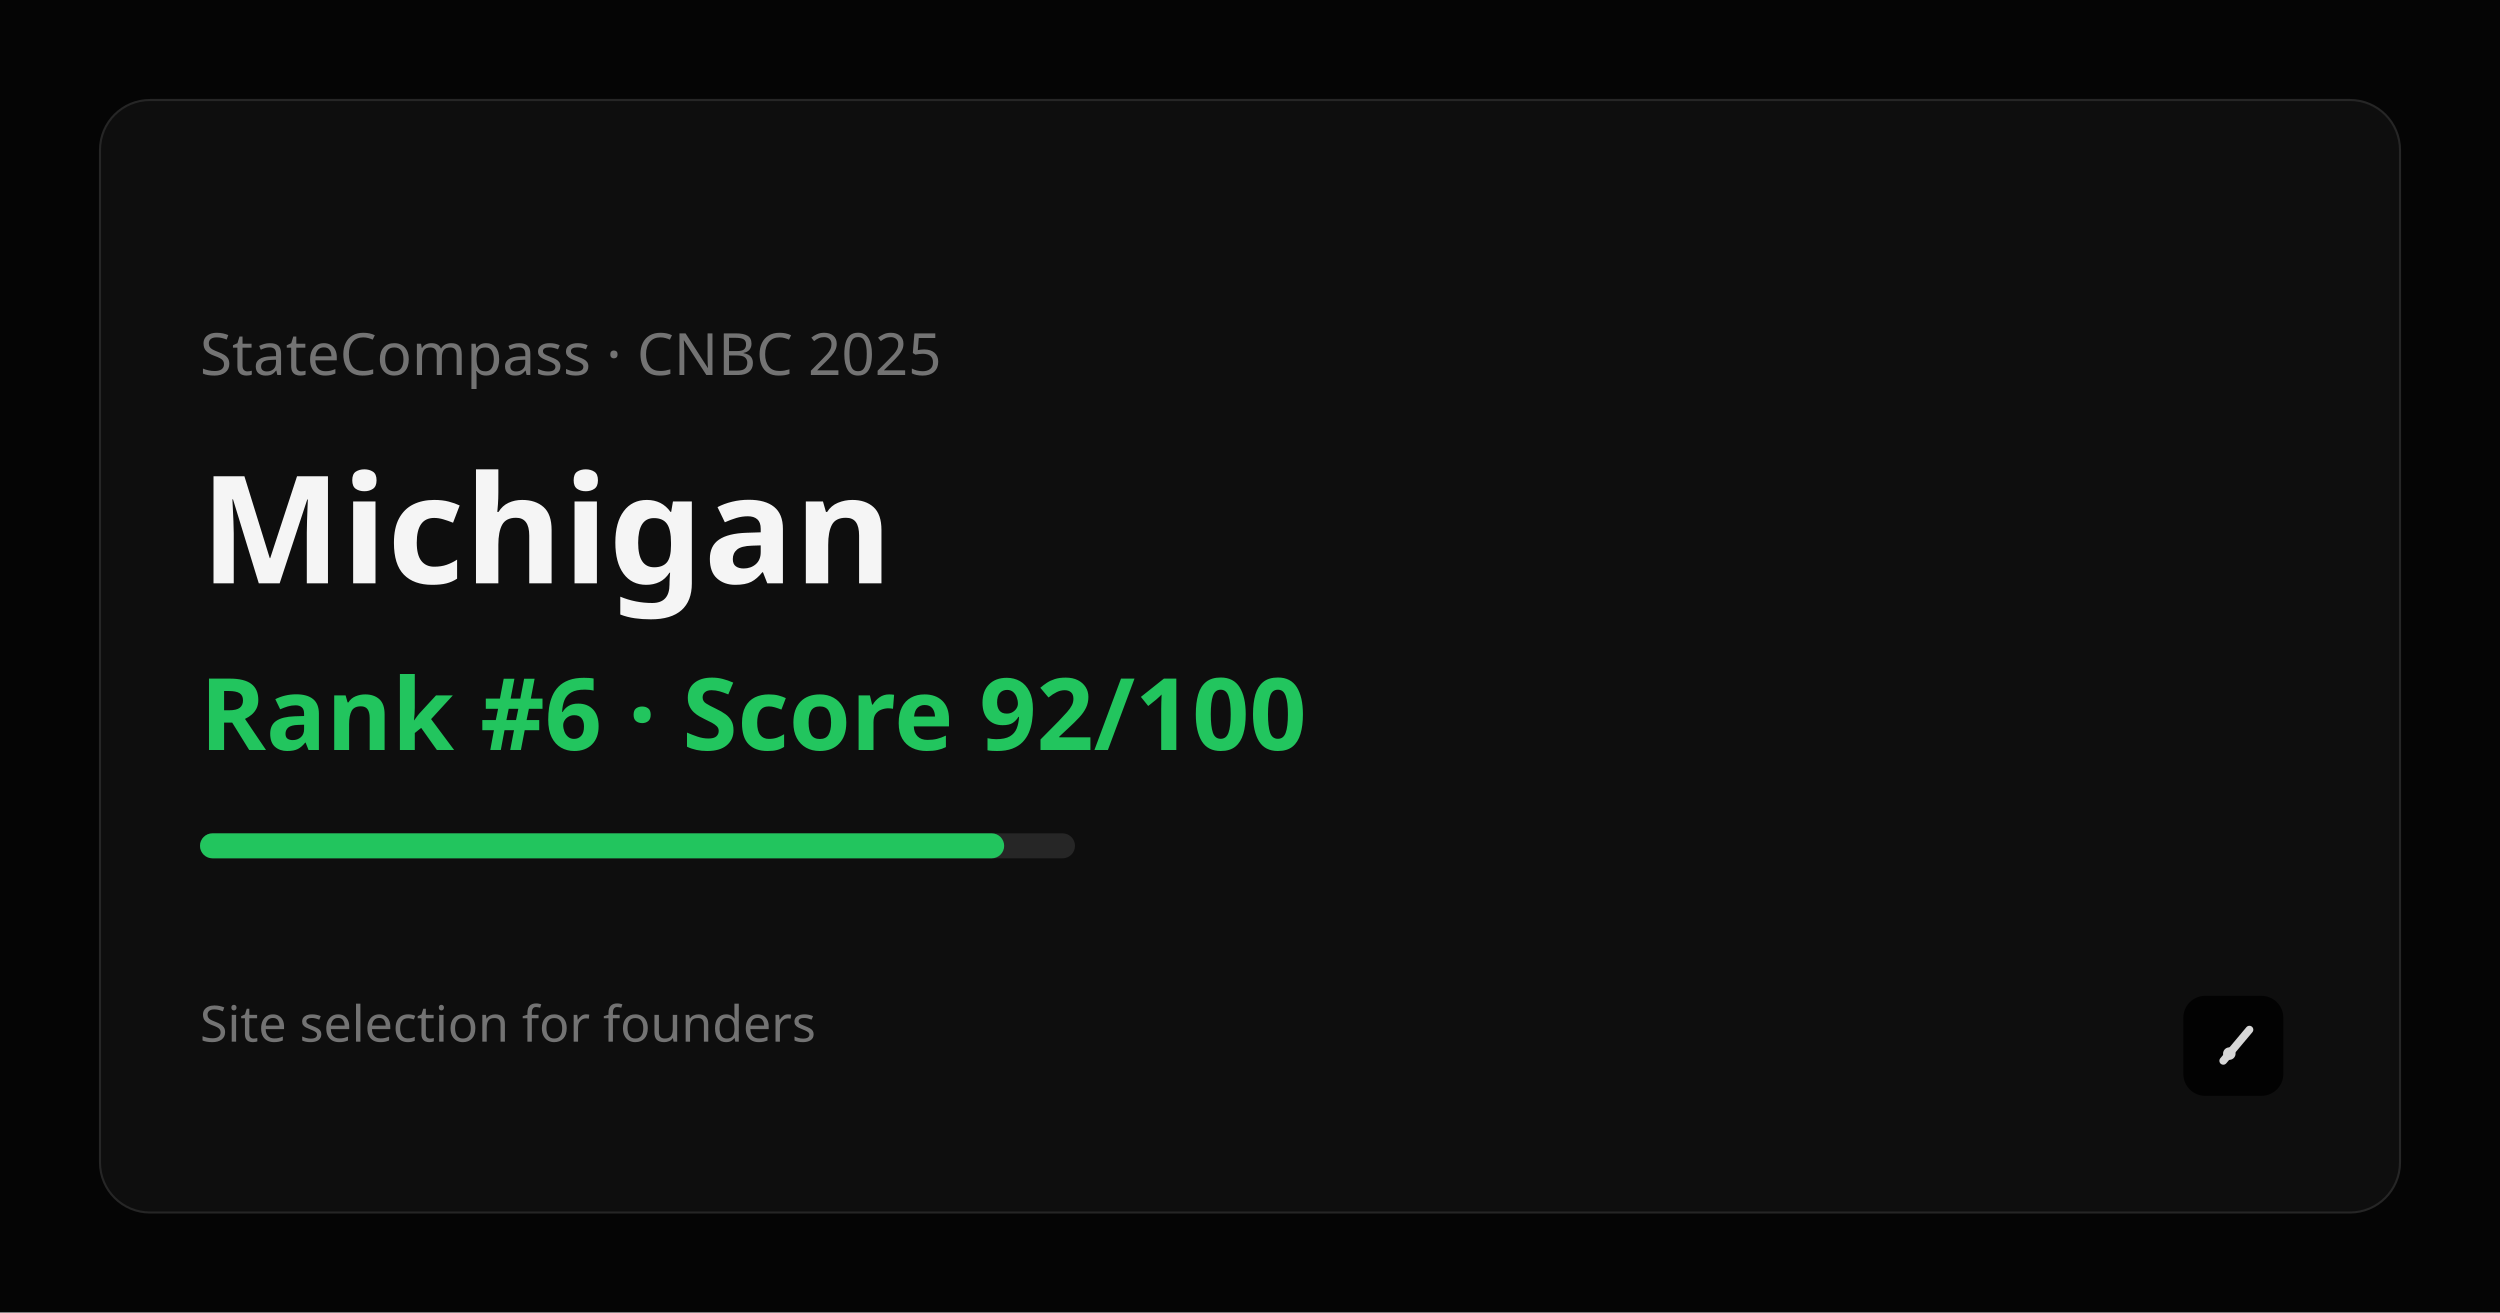
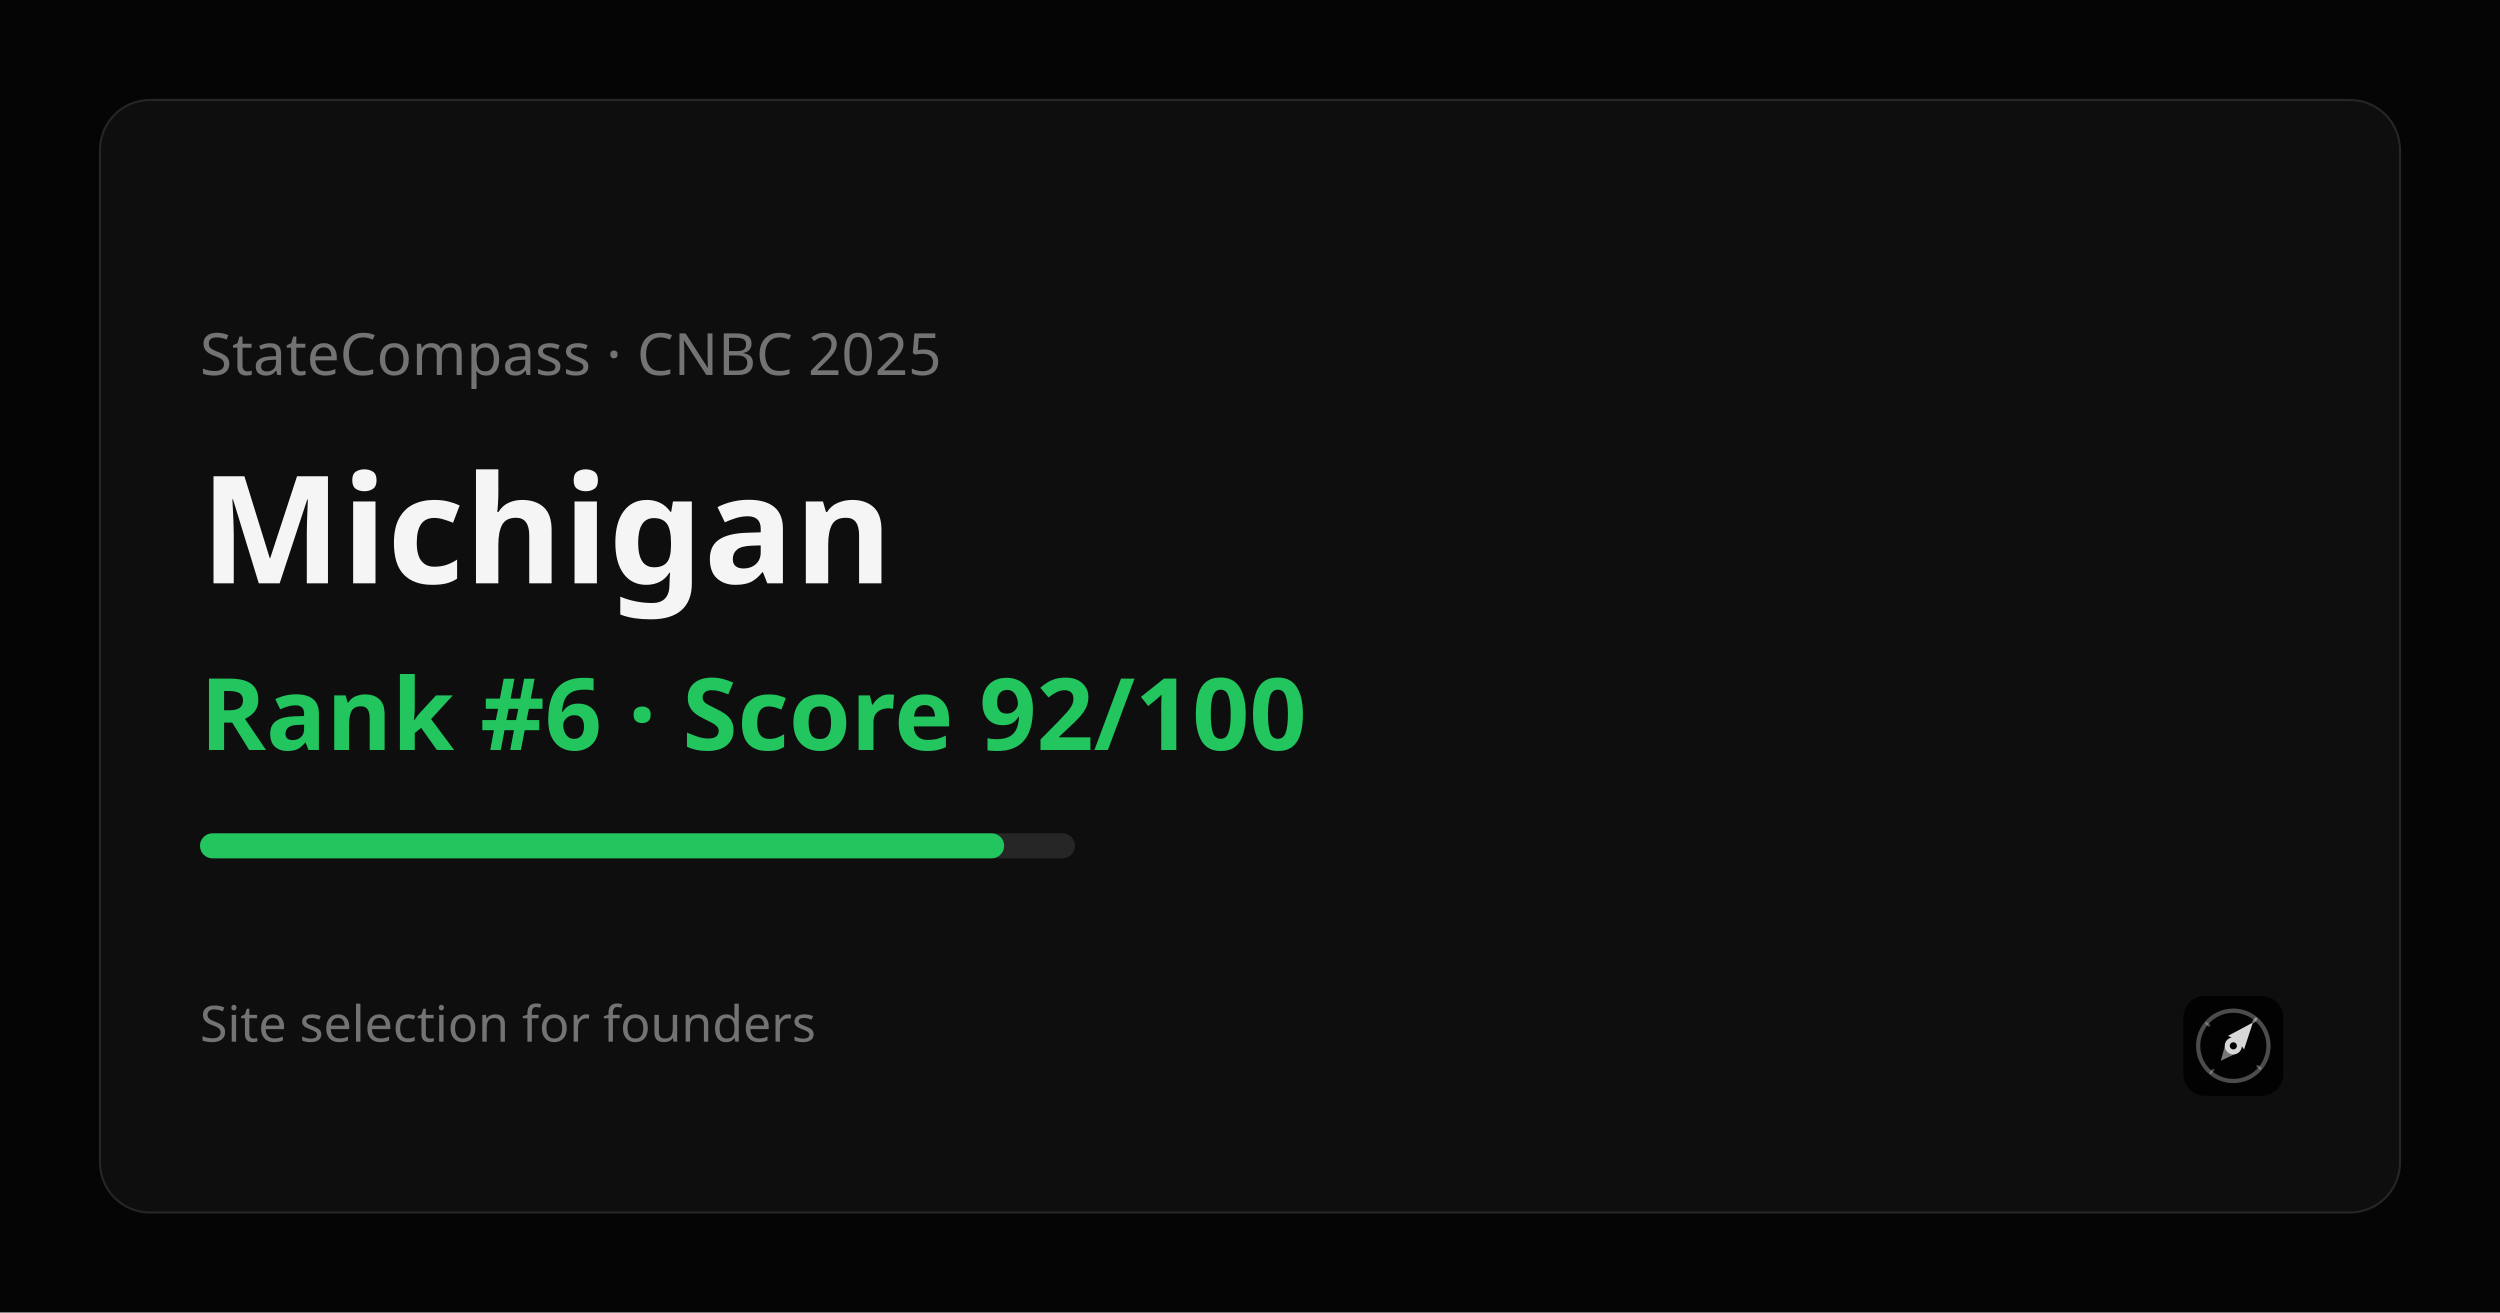
<svg xmlns="http://www.w3.org/2000/svg" width="1200" height="630" viewBox="0 0 1200 630">
  <rect width="1200" height="630" fill="#050505" />
  <rect x="48" y="48" width="1104" height="534" rx="24" fill="#0e0e0e" stroke="#262626" />
  <text x="96" y="180" fill="#737373" font-family="system-ui,sans-serif" font-size="28">StateCompass · CNBC 2025</text>
  <text x="96" y="280" fill="#f5f5f5" font-family="system-ui,sans-serif" font-size="72" font-weight="700">Michigan</text>
  <text x="96" y="360" fill="#22c55e" font-family="system-ui,sans-serif" font-size="48" font-weight="600">Rank #6 · Score 92/100</text>
  <rect x="96" y="400" width="420" height="12" rx="6" fill="#262626" />
  <rect x="96" y="400" width="386" height="12" rx="6" fill="#22c55e" />
  <text x="96" y="500" fill="#737373" font-family="system-ui,sans-serif" font-size="24">Site selection for founders</text>
  <g transform="translate(1104, 534)" opacity="0.85">
    <g transform="translate(-56, -56)">
      <rect width="48" height="48" rx="10.5" fill="#000000" />
-       <g transform="translate(24.00,25.44) rotate(40)">
-         <line x1="0" y1="3.00" x2="0" y2="-12.00" stroke="#fafafa" stroke-width="3.75" stroke-linecap="round" />
-         <line x1="0" y1="3.00" x2="0" y2="7.50" stroke="#fafafa" stroke-width="3.75" stroke-linecap="round" />
-         <circle cx="0" cy="3.00" r="3.00" fill="#fafafa" />
+       <g transform="translate(24.00,24.00) rotate(40)">
+         <circle cx="0" cy="0" r="16.88" fill="none" stroke="#fafafa" stroke-width="2.03" opacity="0.35" />
+         <line x1="0" y1="-16.88" x2="0" y2="-15.15" stroke="#fafafa" stroke-width="1.35" stroke-linecap="round" opacity="0.55" />
+         <line x1="16.88" y1="0" x2="15.15" y2="0" stroke="#fafafa" stroke-width="1.12" stroke-linecap="round" opacity="0.35" />
+         <line x1="0" y1="16.88" x2="0" y2="15.15" stroke="#fafafa" stroke-width="1.12" stroke-linecap="round" opacity="0.35" />
+         <line x1="-16.88" y1="0" x2="-15.15" y2="0" stroke="#fafafa" stroke-width="1.12" stroke-linecap="round" opacity="0.35" />
+         <path d="M 0,-14.62 L -5.03,-2.03 L 0,-3.22 L 5.03,-2.03 Z" fill="#fafafa" />
+         <path d="M 0,9.38 L -3.53,1.58 L 0,0.22 L 3.53,1.58 Z" fill="#8a8a8a" />
+         <circle cx="0" cy="0" r="4.12" fill="#fafafa" />
+         <circle cx="0" cy="0" r="1.72" fill="#000000" />
      </g>
    </g>
  </g>
</svg>
